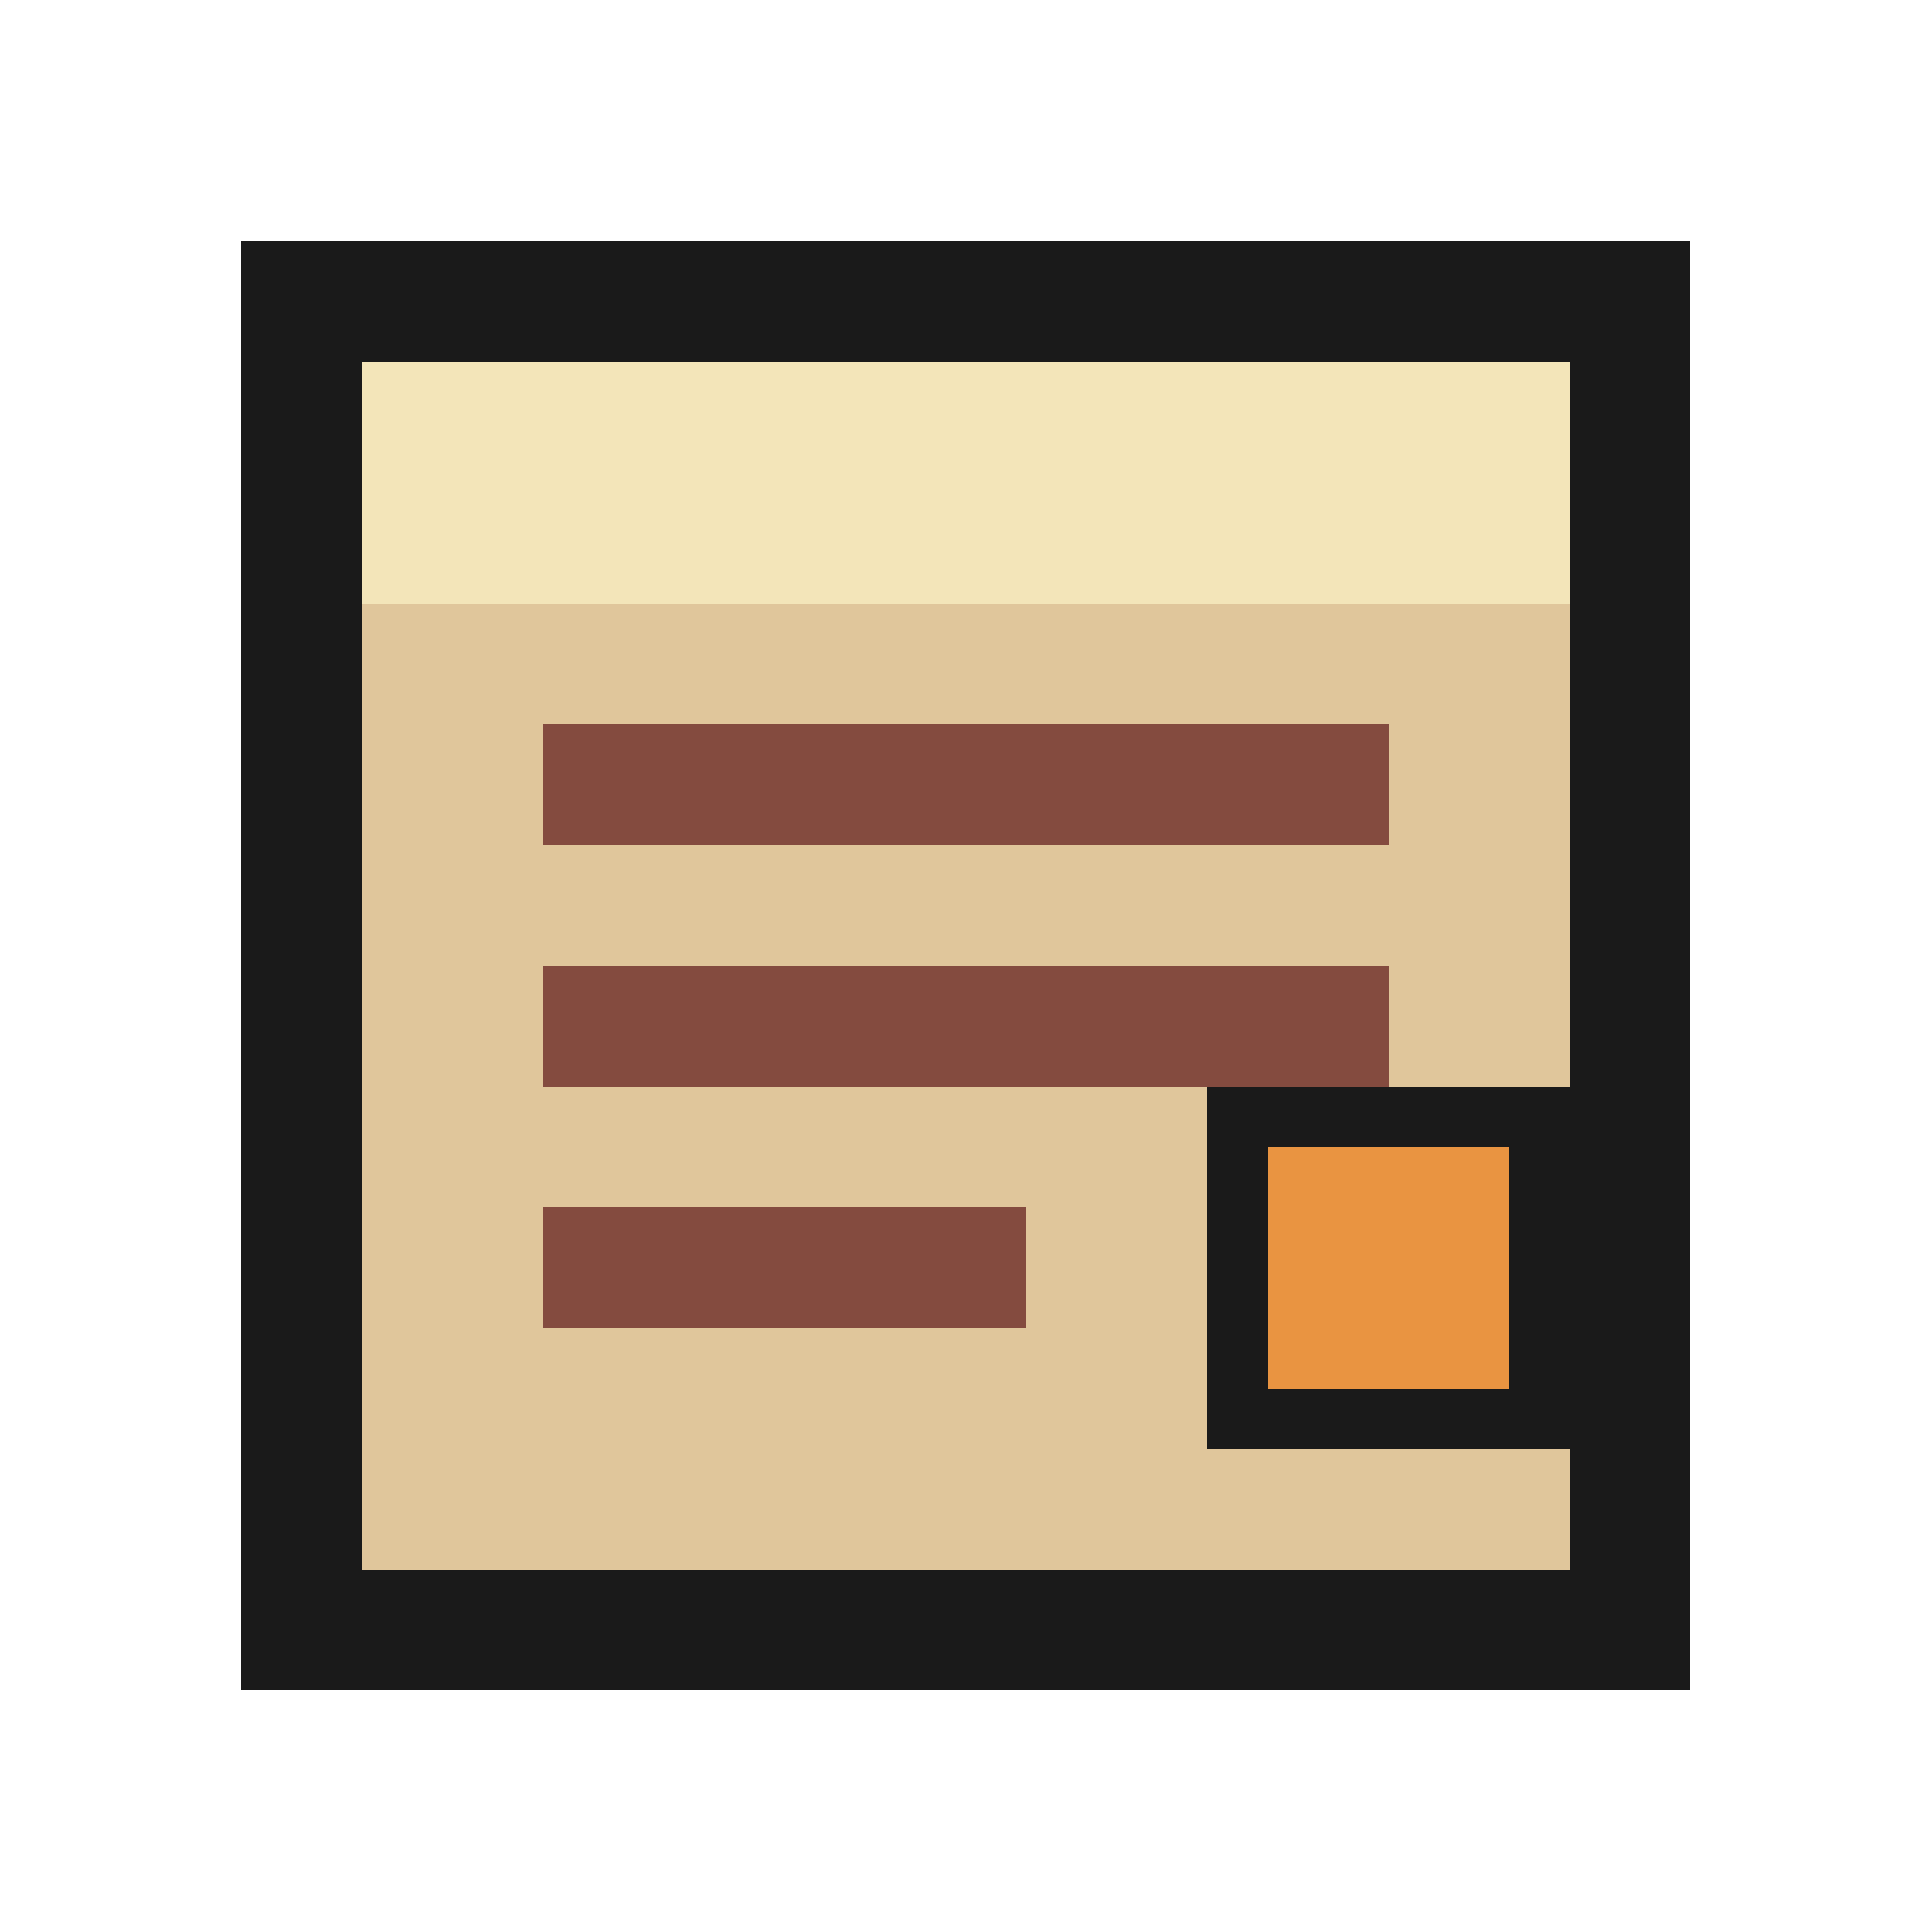
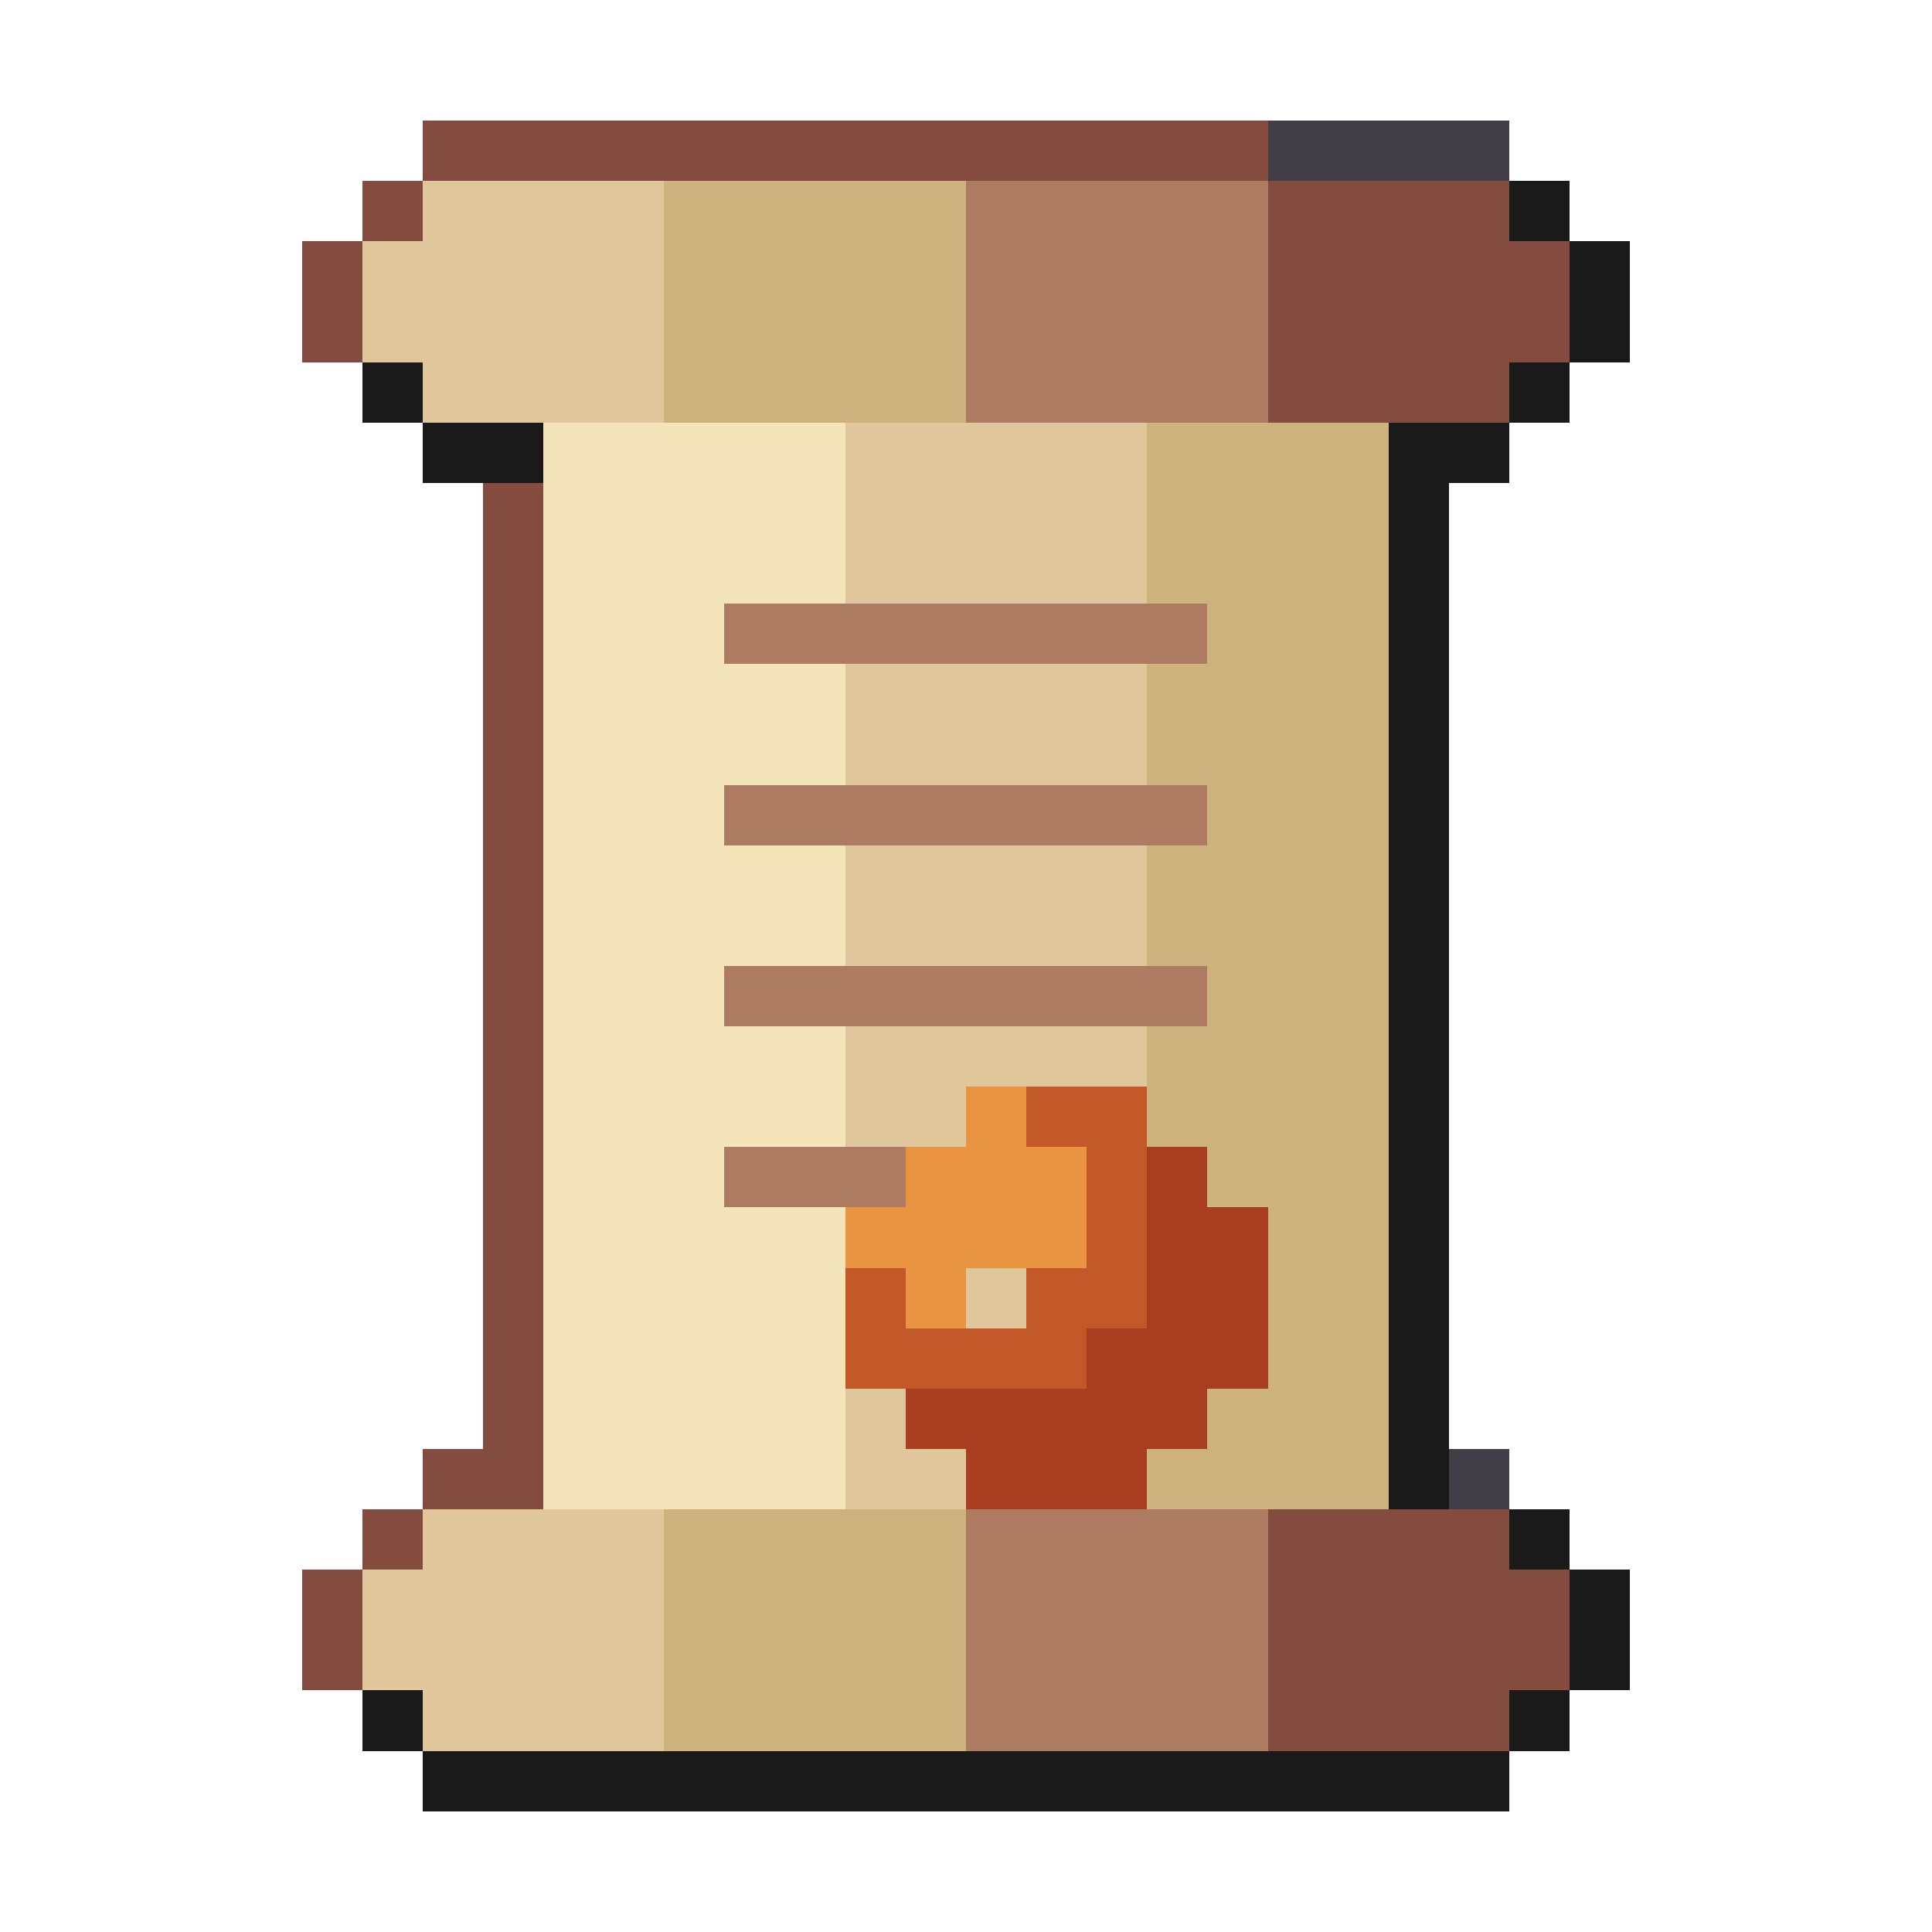
<svg xmlns="http://www.w3.org/2000/svg" viewBox="0 0 32 32" shape-rendering="crispEdges">
-   <rect x="4" y="4" width="24" height="24" fill="#1a1a1a" />
-   <rect x="6" y="6" width="20" height="20" fill="#e0c69b" />
-   <rect x="6" y="6" width="20" height="4" fill="#f3e5b9" />
-   <rect x="9" y="12" width="14" height="2" fill="#844b3f" />
-   <rect x="9" y="16" width="14" height="2" fill="#844b3f" />
-   <rect x="9" y="20" width="8" height="2" fill="#844b3f" />
-   <rect x="20" y="18" width="6" height="6" fill="#1a1a1a" />
-   <rect x="21" y="19" width="4" height="4" fill="#e99441" />
+   <rect x="7" y="2" width="14" height="1" fill="#844b3f" />
+   <rect x="21" y="2" width="4" height="1" fill="#423d46" />
+   <rect x="6" y="3" width="1" height="1" fill="#844b3f" />
+   <rect x="7" y="3" width="4" height="4" fill="#e0c69b" />
+   <rect x="11" y="3" width="5" height="4" fill="#cdb27e" />
+   <rect x="16" y="3" width="5" height="4" fill="#ac7b62" />
+   <rect x="21" y="3" width="4" height="4" fill="#844b3f" />
+   <rect x="25" y="3" width="1" height="1" fill="#1a1a1a" />
+   <rect x="5" y="4" width="1" height="2" fill="#844b3f" />
+   <rect x="6" y="4" width="1" height="2" fill="#e0c69b" />
+   <rect x="25" y="4" width="1" height="2" fill="#844b3f" />
+   <rect x="26" y="4" width="1" height="2" fill="#1a1a1a" />
+   <rect x="6" y="6" width="1" height="1" fill="#1a1a1a" />
+   <rect x="25" y="6" width="1" height="1" fill="#1a1a1a" />
+   <rect x="7" y="7" width="2" height="1" fill="#1a1a1a" />
+   <rect x="9" y="7" width="5" height="3" fill="#f3e5b9" />
+   <rect x="14" y="7" width="5" height="3" fill="#e0c69b" />
+   <rect x="19" y="7" width="4" height="3" fill="#cdb27e" />
+   <rect x="23" y="7" width="2" height="1" fill="#1a1a1a" />
+   <rect x="8" y="8" width="1" height="17" fill="#844b3f" />
+   <rect x="23" y="8" width="1" height="17" fill="#1a1a1a" />
+   <rect x="9" y="10" width="3" height="15" fill="#f3e5b9" />
+   <rect x="12" y="10" width="8" height="1" fill="#ac7b62" />
+   <rect x="20" y="10" width="3" height="10" fill="#cdb27e" />
+   <rect x="12" y="11" width="2" height="2" fill="#f3e5b9" />
+   <rect x="14" y="11" width="5" height="2" fill="#e0c69b" />
+   <rect x="19" y="11" width="1" height="2" fill="#cdb27e" />
+   <rect x="12" y="13" width="8" height="1" fill="#ac7b62" />
+   <rect x="12" y="14" width="2" height="2" fill="#f3e5b9" />
+   <rect x="14" y="14" width="5" height="2" fill="#e0c69b" />
+   <rect x="19" y="14" width="1" height="2" fill="#cdb27e" />
+   <rect x="12" y="16" width="8" height="1" fill="#ac7b62" />
+   <rect x="12" y="17" width="2" height="2" fill="#f3e5b9" />
+   <rect x="14" y="17" width="5" height="1" fill="#e0c69b" />
+   <rect x="19" y="17" width="1" height="2" fill="#cdb27e" />
+   <rect x="14" y="18" width="2" height="1" fill="#e0c69b" />
+   <rect x="16" y="18" width="1" height="3" fill="#e99441" />
+   <rect x="17" y="18" width="2" height="1" fill="#c25828" />
+   <rect x="12" y="19" width="3" height="1" fill="#ac7b62" />
+   <rect x="15" y="19" width="1" height="3" fill="#e99441" />
+   <rect x="17" y="19" width="1" height="2" fill="#e99441" />
+   <rect x="18" y="19" width="1" height="3" fill="#c25828" />
+   <rect x="19" y="19" width="1" height="5" fill="#a83d1f" />
+   <rect x="12" y="20" width="2" height="5" fill="#f3e5b9" />
+   <rect x="14" y="20" width="1" height="1" fill="#e99441" />
+   <rect x="20" y="20" width="1" height="3" fill="#a83d1f" />
+   <rect x="21" y="20" width="2" height="5" fill="#cdb27e" />
+   <rect x="14" y="21" width="1" height="2" fill="#c25828" />
+   <rect x="16" y="21" width="1" height="1" fill="#e0c69b" />
+   <rect x="17" y="21" width="1" height="2" fill="#c25828" />
+   <rect x="15" y="22" width="2" height="1" fill="#c25828" />
+   <rect x="18" y="22" width="1" height="3" fill="#a83d1f" />
+   <rect x="14" y="23" width="1" height="2" fill="#e0c69b" />
+   <rect x="15" y="23" width="3" height="1" fill="#a83d1f" />
+   <rect x="20" y="23" width="1" height="2" fill="#cdb27e" />
+   <rect x="7" y="24" width="1" height="1" fill="#844b3f" />
+   <rect x="15" y="24" width="1" height="1" fill="#e0c69b" />
+   <rect x="16" y="24" width="2" height="1" fill="#a83d1f" />
+   <rect x="19" y="24" width="1" height="1" fill="#cdb27e" />
+   <rect x="24" y="24" width="1" height="1" fill="#423d46" />
+   <rect x="6" y="25" width="1" height="1" fill="#844b3f" />
+   <rect x="7" y="25" width="4" height="4" fill="#e0c69b" />
+   <rect x="11" y="25" width="5" height="4" fill="#cdb27e" />
+   <rect x="16" y="25" width="5" height="4" fill="#ac7b62" />
+   <rect x="21" y="25" width="4" height="4" fill="#844b3f" />
+   <rect x="25" y="25" width="1" height="1" fill="#1a1a1a" />
+   <rect x="5" y="26" width="1" height="2" fill="#844b3f" />
+   <rect x="6" y="26" width="1" height="2" fill="#e0c69b" />
+   <rect x="25" y="26" width="1" height="2" fill="#844b3f" />
+   <rect x="26" y="26" width="1" height="2" fill="#1a1a1a" />
+   <rect x="6" y="28" width="1" height="1" fill="#1a1a1a" />
+   <rect x="25" y="28" width="1" height="1" fill="#1a1a1a" />
+   <rect x="7" y="29" width="18" height="1" fill="#1a1a1a" />
</svg>
